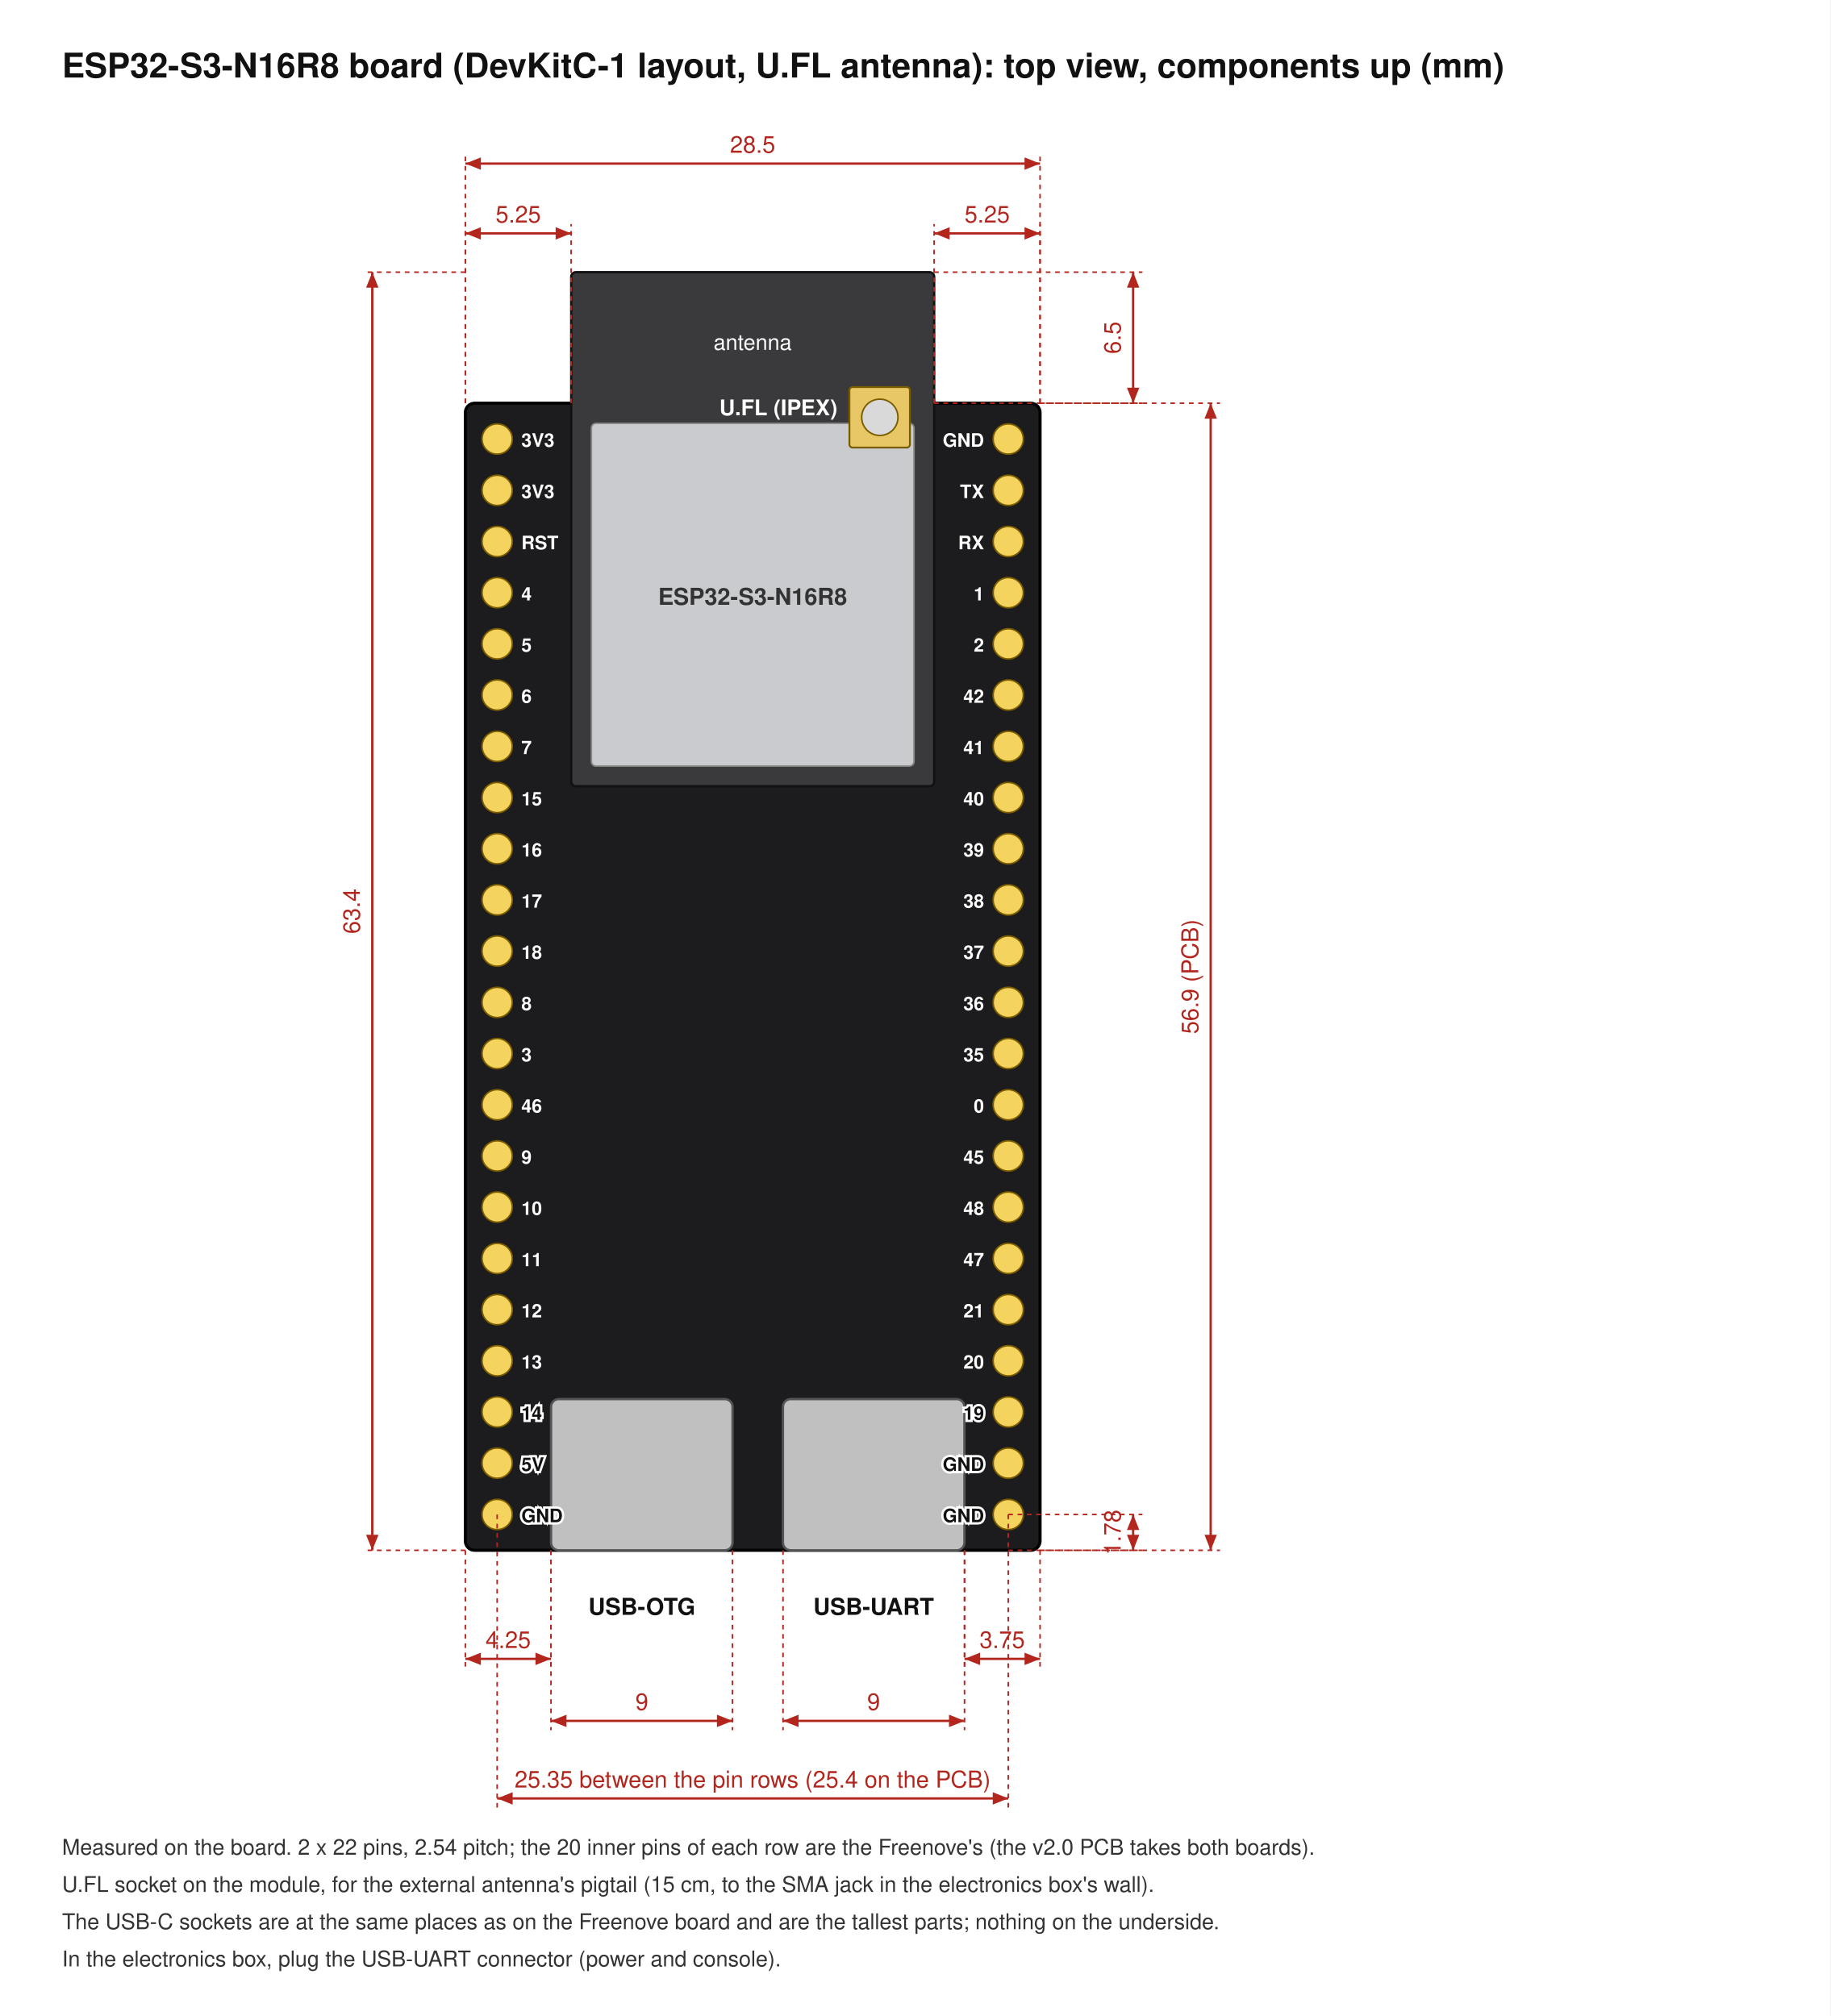
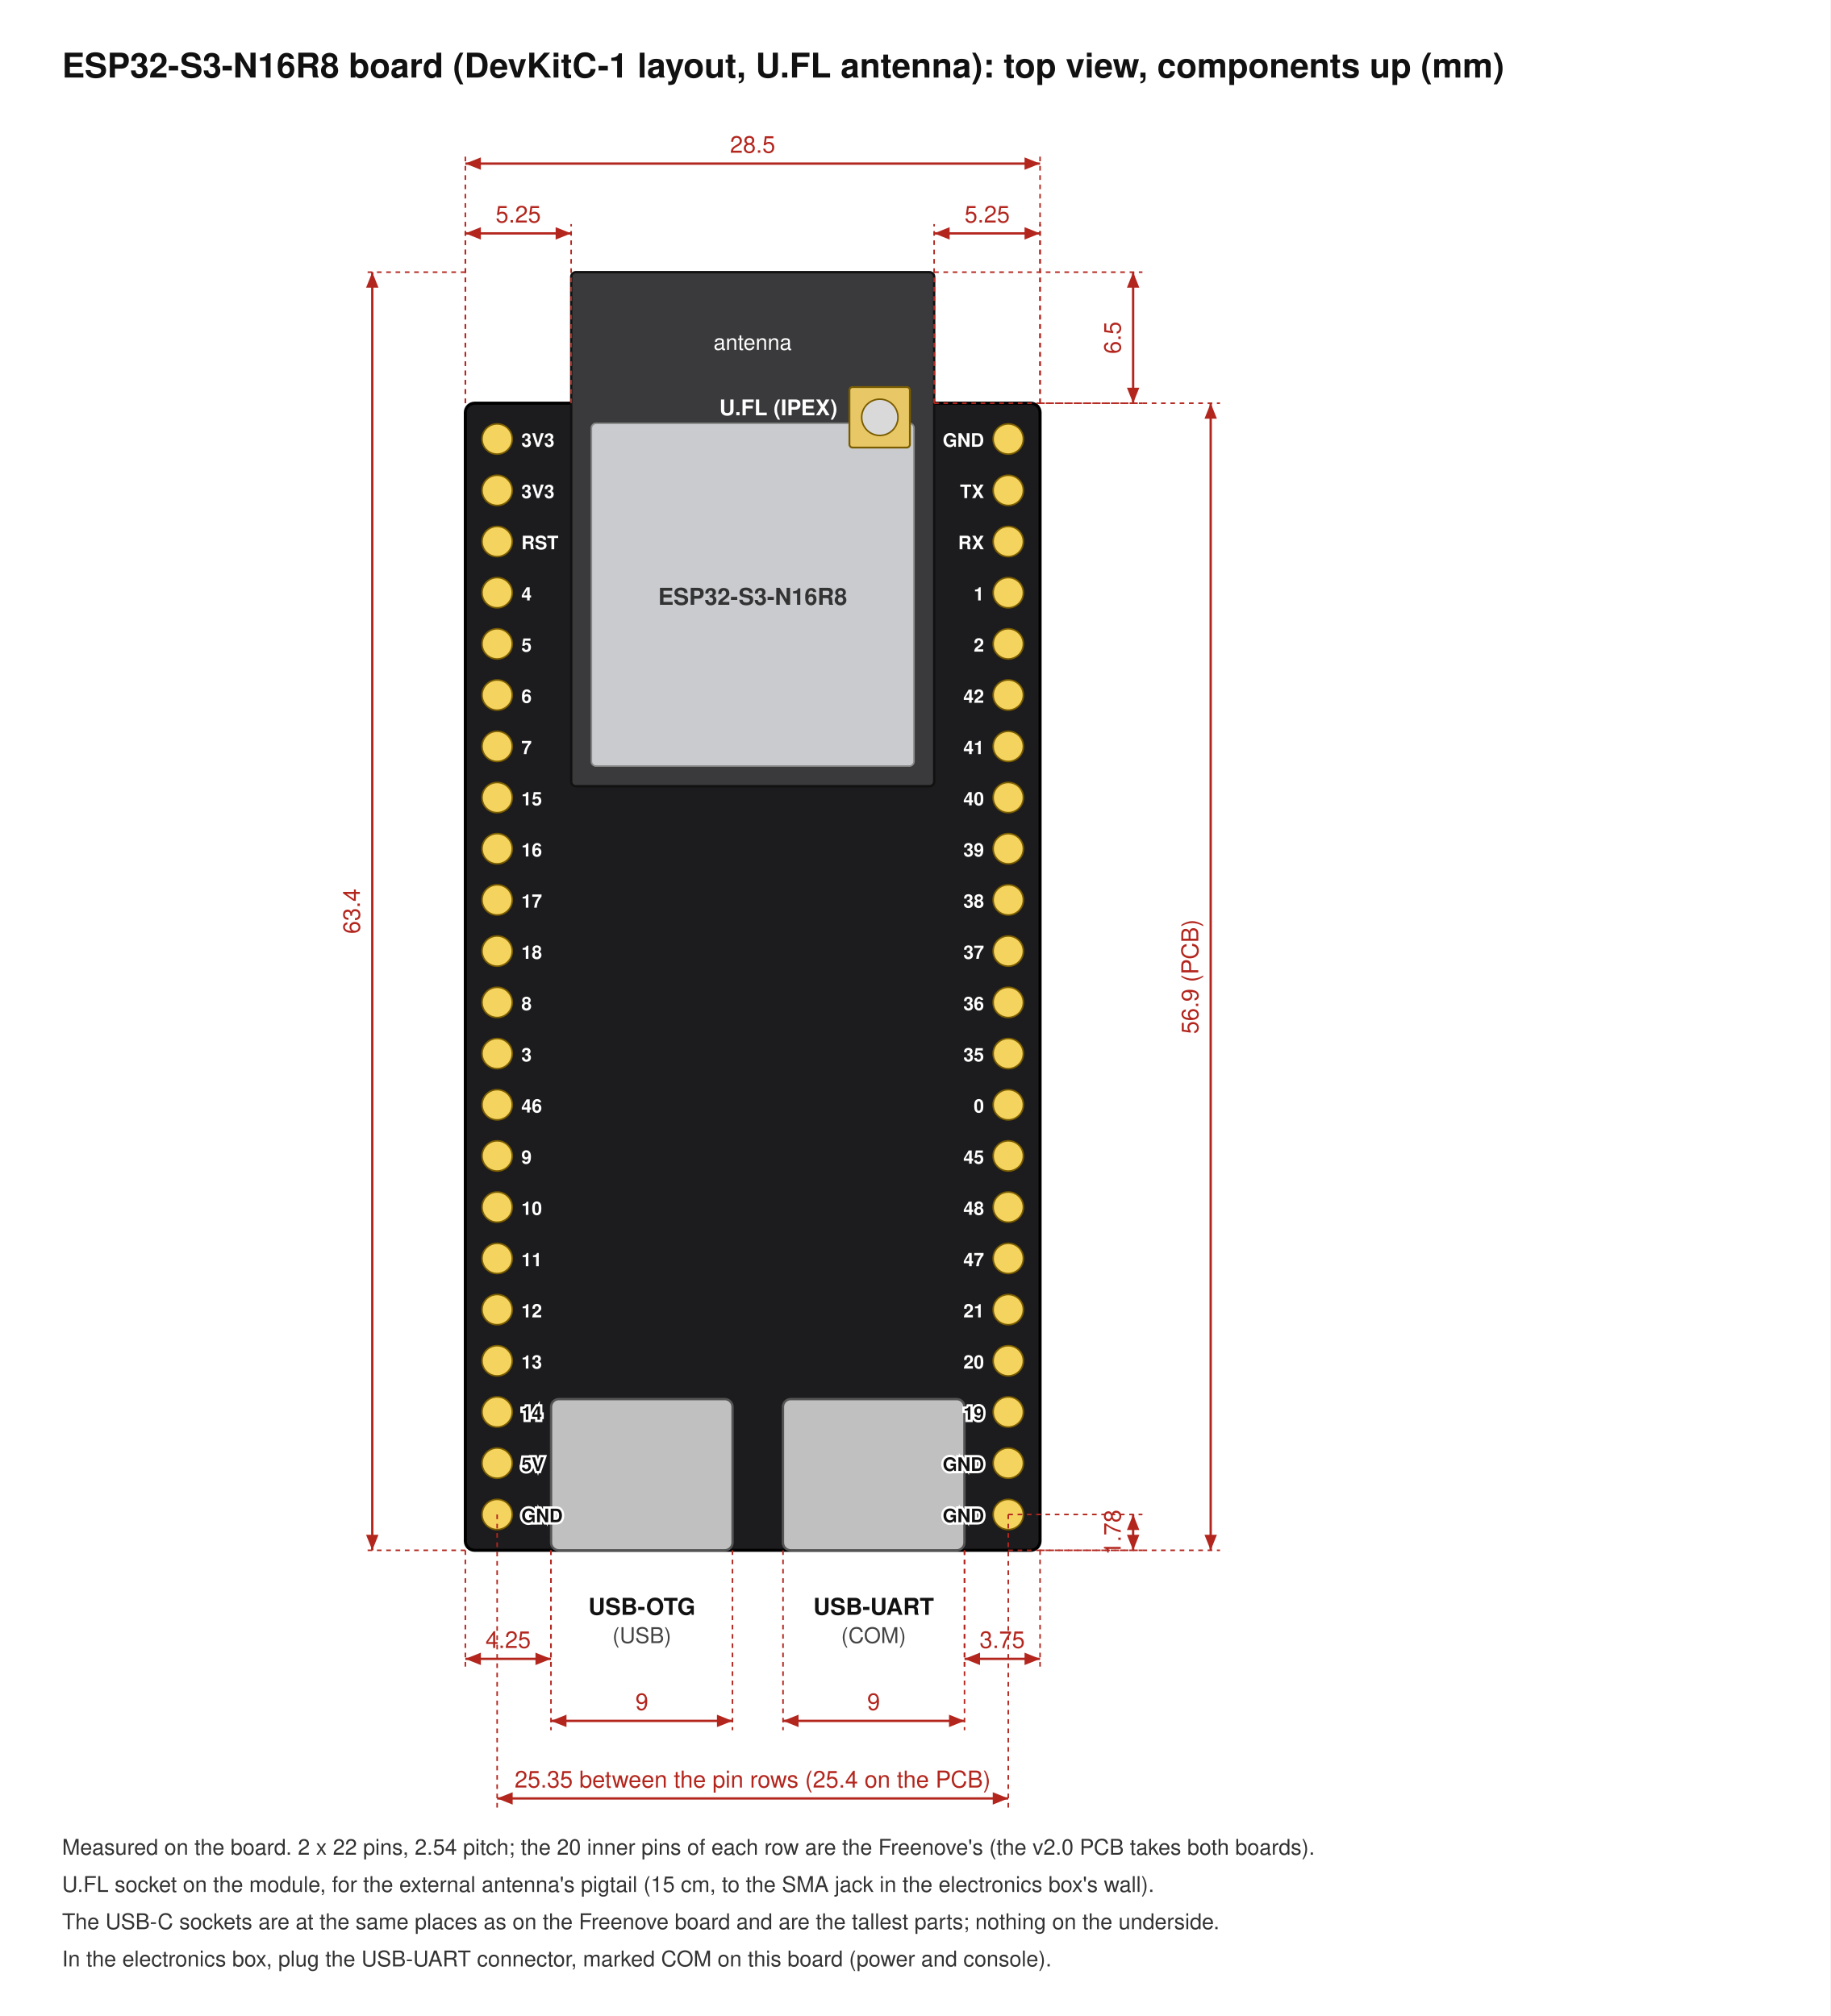
<svg xmlns="http://www.w3.org/2000/svg" width="1180" height="1300" viewBox="0 0 1180 1300" font-family="Segoe UI, Helvetica, Arial, sans-serif">
  <rect width="1180" height="1300" fill="#ffffff" />
  <rect x="300" y="260" width="370.5" height="739.7" rx="6" fill="#1c1c1e" stroke="#000" stroke-width="2" />
  <rect x="368.25" y="175.5" width="234.0" height="331.5" rx="3" fill="#3a3a3c" stroke="#111" stroke-width="1.5" />
  <rect x="381.25" y="273.0" width="208.0" height="221" rx="3" fill="#c9cbcf" stroke="#888" />
  <text x="485.2" y="390.0" font-size="15" text-anchor="middle" fill="#333" font-weight="bold">ESP32-S3-N16R8</text>
  <text x="485.2" y="225.6" font-size="14" text-anchor="middle" fill="#ffffff" font-weight="normal">antenna</text>
  <rect x="547.6" y="249.6" width="39" height="39" rx="2" fill="#e8c766" stroke="#7a5c00" stroke-width="1.2" />
  <circle cx="567.2" cy="269.1" r="11.7" fill="#d9d9d9" stroke="#7a5c00" />
  <text x="539.9" y="267.8" font-size="14" text-anchor="end" fill="#ffffff" font-weight="bold">U.FL (IPEX)</text>
  <rect x="355.25" y="902.2" width="117.0" height="97.5" rx="5" fill="#c0c0c0" stroke="#555" stroke-width="1.5" />
  <text x="413.8" y="1041.3" font-size="15" text-anchor="middle" fill="#111" font-weight="bold">USB-OTG</text>
  <rect x="504.75" y="902.2" width="117.0" height="97.5" rx="5" fill="#c0c0c0" stroke="#555" stroke-width="1.5" />
  <text x="563.2" y="1041.3" font-size="15" text-anchor="middle" fill="#111" font-weight="bold">USB-UART</text>
+   <text x="413.8" y="1059.5" font-size="14" text-anchor="middle" fill="#444" font-weight="normal">(USB)</text>
+   <text x="563.2" y="1059.5" font-size="14" text-anchor="middle" fill="#444" font-weight="normal">(COM)</text>
  <circle cx="320.5" cy="283.1" r="9.75" fill="#f4d35e" stroke="#7a5c00" />
  <text x="336.1" y="288.1" font-size="12" text-anchor="start" fill="#ffffff" font-weight="bold">3V3</text>
  <circle cx="320.5" cy="316.2" r="9.75" fill="#f4d35e" stroke="#7a5c00" />
  <text x="336.1" y="321.2" font-size="12" text-anchor="start" fill="#ffffff" font-weight="bold">3V3</text>
  <circle cx="320.5" cy="349.2" r="9.75" fill="#f4d35e" stroke="#7a5c00" />
  <text x="336.1" y="354.2" font-size="12" text-anchor="start" fill="#ffffff" font-weight="bold">RST</text>
  <circle cx="320.5" cy="382.2" r="9.75" fill="#f4d35e" stroke="#7a5c00" />
  <text x="336.1" y="387.2" font-size="12" text-anchor="start" fill="#ffffff" font-weight="bold">4</text>
  <circle cx="320.5" cy="415.2" r="9.75" fill="#f4d35e" stroke="#7a5c00" />
  <text x="336.1" y="420.2" font-size="12" text-anchor="start" fill="#ffffff" font-weight="bold">5</text>
  <circle cx="320.5" cy="448.2" r="9.75" fill="#f4d35e" stroke="#7a5c00" />
  <text x="336.1" y="453.2" font-size="12" text-anchor="start" fill="#ffffff" font-weight="bold">6</text>
  <circle cx="320.5" cy="481.3" r="9.75" fill="#f4d35e" stroke="#7a5c00" />
  <text x="336.1" y="486.3" font-size="12" text-anchor="start" fill="#ffffff" font-weight="bold">7</text>
  <circle cx="320.5" cy="514.3" r="9.75" fill="#f4d35e" stroke="#7a5c00" />
  <text x="336.1" y="519.3" font-size="12" text-anchor="start" fill="#ffffff" font-weight="bold">15</text>
  <circle cx="320.5" cy="547.3" r="9.75" fill="#f4d35e" stroke="#7a5c00" />
  <text x="336.1" y="552.3" font-size="12" text-anchor="start" fill="#ffffff" font-weight="bold">16</text>
  <circle cx="320.5" cy="580.3" r="9.75" fill="#f4d35e" stroke="#7a5c00" />
  <text x="336.1" y="585.3" font-size="12" text-anchor="start" fill="#ffffff" font-weight="bold">17</text>
  <circle cx="320.5" cy="613.3" r="9.75" fill="#f4d35e" stroke="#7a5c00" />
  <text x="336.1" y="618.3" font-size="12" text-anchor="start" fill="#ffffff" font-weight="bold">18</text>
  <circle cx="320.5" cy="646.4" r="9.75" fill="#f4d35e" stroke="#7a5c00" />
  <text x="336.1" y="651.4" font-size="12" text-anchor="start" fill="#ffffff" font-weight="bold">8</text>
  <circle cx="320.5" cy="679.4" r="9.75" fill="#f4d35e" stroke="#7a5c00" />
  <text x="336.1" y="684.4" font-size="12" text-anchor="start" fill="#ffffff" font-weight="bold">3</text>
  <circle cx="320.5" cy="712.4" r="9.75" fill="#f4d35e" stroke="#7a5c00" />
  <text x="336.1" y="717.4" font-size="12" text-anchor="start" fill="#ffffff" font-weight="bold">46</text>
  <circle cx="320.5" cy="745.4" r="9.75" fill="#f4d35e" stroke="#7a5c00" />
  <text x="336.1" y="750.4" font-size="12" text-anchor="start" fill="#ffffff" font-weight="bold">9</text>
  <circle cx="320.5" cy="778.4" r="9.75" fill="#f4d35e" stroke="#7a5c00" />
  <text x="336.1" y="783.4" font-size="12" text-anchor="start" fill="#ffffff" font-weight="bold">10</text>
  <circle cx="320.5" cy="811.5" r="9.75" fill="#f4d35e" stroke="#7a5c00" />
  <text x="336.1" y="816.5" font-size="12" text-anchor="start" fill="#ffffff" font-weight="bold">11</text>
  <circle cx="320.5" cy="844.5" r="9.75" fill="#f4d35e" stroke="#7a5c00" />
  <text x="336.1" y="849.5" font-size="12" text-anchor="start" fill="#ffffff" font-weight="bold">12</text>
  <circle cx="320.5" cy="877.5" r="9.75" fill="#f4d35e" stroke="#7a5c00" />
  <text x="336.1" y="882.5" font-size="12" text-anchor="start" fill="#ffffff" font-weight="bold">13</text>
  <circle cx="320.5" cy="910.5" r="9.75" fill="#f4d35e" stroke="#7a5c00" />
  <text x="336.1" y="915.5" font-size="12" text-anchor="start" fill="#111" font-weight="bold" stroke="#ffffff" stroke-width="3" paint-order="stroke">14</text>
  <circle cx="320.5" cy="943.5" r="9.75" fill="#f4d35e" stroke="#7a5c00" />
  <text x="336.1" y="948.5" font-size="12" text-anchor="start" fill="#111" font-weight="bold" stroke="#ffffff" stroke-width="3" paint-order="stroke">5V</text>
  <circle cx="320.5" cy="976.6" r="9.75" fill="#f4d35e" stroke="#7a5c00" />
  <text x="336.1" y="981.6" font-size="12" text-anchor="start" fill="#111" font-weight="bold" stroke="#ffffff" stroke-width="3" paint-order="stroke">GND</text>
  <circle cx="650.0" cy="283.1" r="9.75" fill="#f4d35e" stroke="#7a5c00" />
  <text x="634.4" y="288.1" font-size="12" text-anchor="end" fill="#ffffff" font-weight="bold">GND</text>
  <circle cx="650.0" cy="316.2" r="9.75" fill="#f4d35e" stroke="#7a5c00" />
  <text x="634.4" y="321.2" font-size="12" text-anchor="end" fill="#ffffff" font-weight="bold">TX</text>
  <circle cx="650.0" cy="349.2" r="9.75" fill="#f4d35e" stroke="#7a5c00" />
  <text x="634.4" y="354.2" font-size="12" text-anchor="end" fill="#ffffff" font-weight="bold">RX</text>
  <circle cx="650.0" cy="382.2" r="9.75" fill="#f4d35e" stroke="#7a5c00" />
  <text x="634.4" y="387.2" font-size="12" text-anchor="end" fill="#ffffff" font-weight="bold">1</text>
  <circle cx="650.0" cy="415.2" r="9.75" fill="#f4d35e" stroke="#7a5c00" />
  <text x="634.4" y="420.2" font-size="12" text-anchor="end" fill="#ffffff" font-weight="bold">2</text>
  <circle cx="650.0" cy="448.2" r="9.75" fill="#f4d35e" stroke="#7a5c00" />
  <text x="634.4" y="453.2" font-size="12" text-anchor="end" fill="#ffffff" font-weight="bold">42</text>
  <circle cx="650.0" cy="481.3" r="9.75" fill="#f4d35e" stroke="#7a5c00" />
  <text x="634.4" y="486.3" font-size="12" text-anchor="end" fill="#ffffff" font-weight="bold">41</text>
  <circle cx="650.0" cy="514.3" r="9.75" fill="#f4d35e" stroke="#7a5c00" />
  <text x="634.4" y="519.3" font-size="12" text-anchor="end" fill="#ffffff" font-weight="bold">40</text>
  <circle cx="650.0" cy="547.3" r="9.75" fill="#f4d35e" stroke="#7a5c00" />
  <text x="634.4" y="552.3" font-size="12" text-anchor="end" fill="#ffffff" font-weight="bold">39</text>
  <circle cx="650.0" cy="580.3" r="9.75" fill="#f4d35e" stroke="#7a5c00" />
  <text x="634.4" y="585.3" font-size="12" text-anchor="end" fill="#ffffff" font-weight="bold">38</text>
  <circle cx="650.0" cy="613.3" r="9.75" fill="#f4d35e" stroke="#7a5c00" />
  <text x="634.4" y="618.3" font-size="12" text-anchor="end" fill="#ffffff" font-weight="bold">37</text>
  <circle cx="650.0" cy="646.4" r="9.75" fill="#f4d35e" stroke="#7a5c00" />
  <text x="634.4" y="651.4" font-size="12" text-anchor="end" fill="#ffffff" font-weight="bold">36</text>
  <circle cx="650.0" cy="679.4" r="9.75" fill="#f4d35e" stroke="#7a5c00" />
  <text x="634.4" y="684.4" font-size="12" text-anchor="end" fill="#ffffff" font-weight="bold">35</text>
  <circle cx="650.0" cy="712.4" r="9.75" fill="#f4d35e" stroke="#7a5c00" />
  <text x="634.4" y="717.4" font-size="12" text-anchor="end" fill="#ffffff" font-weight="bold">0</text>
  <circle cx="650.0" cy="745.4" r="9.75" fill="#f4d35e" stroke="#7a5c00" />
  <text x="634.4" y="750.4" font-size="12" text-anchor="end" fill="#ffffff" font-weight="bold">45</text>
  <circle cx="650.0" cy="778.4" r="9.75" fill="#f4d35e" stroke="#7a5c00" />
  <text x="634.4" y="783.4" font-size="12" text-anchor="end" fill="#ffffff" font-weight="bold">48</text>
  <circle cx="650.0" cy="811.5" r="9.75" fill="#f4d35e" stroke="#7a5c00" />
  <text x="634.4" y="816.5" font-size="12" text-anchor="end" fill="#ffffff" font-weight="bold">47</text>
  <circle cx="650.0" cy="844.5" r="9.75" fill="#f4d35e" stroke="#7a5c00" />
  <text x="634.4" y="849.5" font-size="12" text-anchor="end" fill="#ffffff" font-weight="bold">21</text>
  <circle cx="650.0" cy="877.5" r="9.75" fill="#f4d35e" stroke="#7a5c00" />
  <text x="634.4" y="882.5" font-size="12" text-anchor="end" fill="#ffffff" font-weight="bold">20</text>
  <circle cx="650.0" cy="910.5" r="9.75" fill="#f4d35e" stroke="#7a5c00" />
  <text x="634.4" y="915.5" font-size="12" text-anchor="end" fill="#111" font-weight="bold" stroke="#ffffff" stroke-width="3" paint-order="stroke">19</text>
  <circle cx="650.0" cy="943.5" r="9.75" fill="#f4d35e" stroke="#7a5c00" />
  <text x="634.4" y="948.5" font-size="12" text-anchor="end" fill="#111" font-weight="bold" stroke="#ffffff" stroke-width="3" paint-order="stroke">GND</text>
  <circle cx="650.0" cy="976.6" r="9.75" fill="#f4d35e" stroke="#7a5c00" />
  <text x="634.4" y="981.6" font-size="12" text-anchor="end" fill="#111" font-weight="bold" stroke="#ffffff" stroke-width="3" paint-order="stroke">GND</text>
  <line x1="300.0" y1="260.0" x2="300.0" y2="99.5" stroke="#b3261e" stroke-width="1" stroke-dasharray="3,3" />
  <line x1="670.5" y1="260.0" x2="670.5" y2="99.5" stroke="#b3261e" stroke-width="1" stroke-dasharray="3,3" />
  <line x1="300.0" y1="105.5" x2="670.5" y2="105.5" stroke="#b3261e" stroke-width="1.5" />
  <polygon points="300.0,105.5 310.0,101.5 310.0,109.5" fill="#b3261e" />
  <polygon points="670.5,105.5 660.5,109.5 660.5,101.5" fill="#b3261e" />
  <text x="485.2" y="98.5" font-size="15" text-anchor="middle" fill="#b3261e" font-weight="normal">28.5</text>
  <line x1="300.0" y1="260.0" x2="300.0" y2="144.5" stroke="#b3261e" stroke-width="1" stroke-dasharray="3,3" />
  <line x1="368.2" y1="260.0" x2="368.2" y2="144.5" stroke="#b3261e" stroke-width="1" stroke-dasharray="3,3" />
  <line x1="300.0" y1="150.5" x2="368.2" y2="150.5" stroke="#b3261e" stroke-width="1.5" />
  <polygon points="300.0,150.5 310.0,146.5 310.0,154.5" fill="#b3261e" />
  <polygon points="368.2,150.5 358.2,154.5 358.2,146.5" fill="#b3261e" />
  <text x="334.1" y="143.5" font-size="15" text-anchor="middle" fill="#b3261e" font-weight="normal">5.25</text>
  <line x1="602.2" y1="260.0" x2="602.2" y2="144.5" stroke="#b3261e" stroke-width="1" stroke-dasharray="3,3" />
  <line x1="670.5" y1="260.0" x2="670.5" y2="144.5" stroke="#b3261e" stroke-width="1" stroke-dasharray="3,3" />
  <line x1="602.2" y1="150.5" x2="670.5" y2="150.5" stroke="#b3261e" stroke-width="1.5" />
  <polygon points="602.2,150.5 612.2,146.5 612.2,154.5" fill="#b3261e" />
  <polygon points="670.5,150.5 660.5,154.5 660.5,146.5" fill="#b3261e" />
  <text x="636.4" y="143.5" font-size="15" text-anchor="middle" fill="#b3261e" font-weight="normal">5.25</text>
  <line x1="300.0" y1="175.5" x2="234.0" y2="175.5" stroke="#b3261e" stroke-width="1" stroke-dasharray="3,3" />
  <line x1="300.0" y1="999.7" x2="234.0" y2="999.7" stroke="#b3261e" stroke-width="1" stroke-dasharray="3,3" />
  <line x1="240.0" y1="175.5" x2="240.0" y2="999.7" stroke="#b3261e" stroke-width="1.5" />
  <polygon points="240.0,175.5 244.0,185.5 236.0,185.5" fill="#b3261e" />
  <polygon points="240.0,999.7 236.0,989.7 244.0,989.7" fill="#b3261e" />
  <text x="232.0" y="587.6" font-size="15" text-anchor="middle" fill="#b3261e" font-weight="normal" transform="rotate(-90 232.0 587.6)">63.4</text>
  <line x1="670.5" y1="260.0" x2="786.5" y2="260.0" stroke="#b3261e" stroke-width="1" stroke-dasharray="3,3" />
  <line x1="670.5" y1="999.7" x2="786.5" y2="999.7" stroke="#b3261e" stroke-width="1" stroke-dasharray="3,3" />
  <line x1="780.5" y1="260.0" x2="780.5" y2="999.7" stroke="#b3261e" stroke-width="1.5" />
  <polygon points="780.5,260.0 784.5,270.0 776.5,270.0" fill="#b3261e" />
  <polygon points="780.5,999.7 776.5,989.7 784.5,989.7" fill="#b3261e" />
  <text x="772.5" y="629.8" font-size="15" text-anchor="middle" fill="#b3261e" font-weight="normal" transform="rotate(-90 772.5 629.8)">56.9 (PCB)</text>
  <line x1="602.2" y1="175.5" x2="736.5" y2="175.5" stroke="#b3261e" stroke-width="1" stroke-dasharray="3,3" />
  <line x1="602.2" y1="260.0" x2="736.5" y2="260.0" stroke="#b3261e" stroke-width="1" stroke-dasharray="3,3" />
  <line x1="730.5" y1="175.5" x2="730.5" y2="260.0" stroke="#b3261e" stroke-width="1.5" />
  <polygon points="730.5,175.5 734.5,185.5 726.5,185.5" fill="#b3261e" />
  <polygon points="730.5,260.0 726.5,250.0 734.5,250.0" fill="#b3261e" />
  <text x="722.5" y="217.8" font-size="15" text-anchor="middle" fill="#b3261e" font-weight="normal" transform="rotate(-90 722.5 217.8)">6.5</text>
  <line x1="650.0" y1="976.6" x2="736.5" y2="976.6" stroke="#b3261e" stroke-width="1" stroke-dasharray="3,3" />
  <line x1="650.0" y1="999.7" x2="736.5" y2="999.7" stroke="#b3261e" stroke-width="1" stroke-dasharray="3,3" />
  <line x1="730.5" y1="976.6" x2="730.5" y2="999.7" stroke="#b3261e" stroke-width="1.5" />
  <polygon points="730.5,976.6 734.5,986.6 726.5,986.6" fill="#b3261e" />
  <polygon points="730.5,999.7 726.5,989.7 734.5,989.7" fill="#b3261e" />
  <text x="722.5" y="988.1" font-size="15" text-anchor="middle" fill="#b3261e" font-weight="normal" transform="rotate(-90 722.5 988.1)">1.78</text>
  <line x1="300.0" y1="999.7" x2="300.0" y2="1075.7" stroke="#b3261e" stroke-width="1" stroke-dasharray="3,3" />
  <line x1="355.2" y1="999.7" x2="355.2" y2="1075.7" stroke="#b3261e" stroke-width="1" stroke-dasharray="3,3" />
  <line x1="300.0" y1="1069.7" x2="355.2" y2="1069.7" stroke="#b3261e" stroke-width="1.5" />
  <polygon points="300.0,1069.7 310.0,1065.7 310.0,1073.7" fill="#b3261e" />
  <polygon points="355.2,1069.7 345.2,1073.7 345.2,1065.7" fill="#b3261e" />
  <text x="327.6" y="1062.7" font-size="15" text-anchor="middle" fill="#b3261e" font-weight="normal">4.25</text>
  <line x1="355.2" y1="999.7" x2="355.2" y2="1115.7" stroke="#b3261e" stroke-width="1" stroke-dasharray="3,3" />
  <line x1="472.2" y1="999.7" x2="472.2" y2="1115.7" stroke="#b3261e" stroke-width="1" stroke-dasharray="3,3" />
  <line x1="355.2" y1="1109.7" x2="472.2" y2="1109.7" stroke="#b3261e" stroke-width="1.5" />
  <polygon points="355.2,1109.7 365.2,1105.7 365.2,1113.7" fill="#b3261e" />
  <polygon points="472.2,1109.7 462.2,1113.7 462.2,1105.7" fill="#b3261e" />
  <text x="413.8" y="1102.7" font-size="15" text-anchor="middle" fill="#b3261e" font-weight="normal">9</text>
  <line x1="504.8" y1="999.7" x2="504.8" y2="1115.7" stroke="#b3261e" stroke-width="1" stroke-dasharray="3,3" />
  <line x1="621.8" y1="999.7" x2="621.8" y2="1115.7" stroke="#b3261e" stroke-width="1" stroke-dasharray="3,3" />
  <line x1="504.8" y1="1109.7" x2="621.8" y2="1109.7" stroke="#b3261e" stroke-width="1.5" />
  <polygon points="504.8,1109.7 514.8,1105.7 514.8,1113.7" fill="#b3261e" />
  <polygon points="621.8,1109.7 611.8,1113.7 611.8,1105.7" fill="#b3261e" />
  <text x="563.2" y="1102.7" font-size="15" text-anchor="middle" fill="#b3261e" font-weight="normal">9</text>
  <line x1="621.8" y1="999.7" x2="621.8" y2="1075.7" stroke="#b3261e" stroke-width="1" stroke-dasharray="3,3" />
  <line x1="670.5" y1="999.7" x2="670.5" y2="1075.7" stroke="#b3261e" stroke-width="1" stroke-dasharray="3,3" />
  <line x1="621.8" y1="1069.7" x2="670.5" y2="1069.7" stroke="#b3261e" stroke-width="1.5" />
  <polygon points="621.8,1069.7 631.8,1065.7 631.8,1073.7" fill="#b3261e" />
  <polygon points="670.5,1069.7 660.5,1073.7 660.5,1065.7" fill="#b3261e" />
  <text x="646.1" y="1062.7" font-size="15" text-anchor="middle" fill="#b3261e" font-weight="normal">3.75</text>
  <line x1="320.5" y1="976.6" x2="320.5" y2="1165.7" stroke="#b3261e" stroke-width="1" stroke-dasharray="3,3" />
  <line x1="650.0" y1="976.6" x2="650.0" y2="1165.7" stroke="#b3261e" stroke-width="1" stroke-dasharray="3,3" />
  <line x1="320.5" y1="1159.7" x2="650.0" y2="1159.7" stroke="#b3261e" stroke-width="1.5" />
  <polygon points="320.5,1159.7 330.5,1155.7 330.5,1163.7" fill="#b3261e" />
  <polygon points="650.0,1159.7 640.0,1163.7 640.0,1155.7" fill="#b3261e" />
  <text x="485.2" y="1152.7" font-size="15" text-anchor="middle" fill="#b3261e" font-weight="normal">25.35 between the pin rows (25.4 on the PCB)</text>
  <text x="40.0" y="50.0" font-size="22" text-anchor="start" fill="#111" font-weight="bold">ESP32-S3-N16R8 board (DevKitC-1 layout, U.FL antenna): top view, components up (mm)</text>
  <text x="40" y="1196" font-size="14" fill="#333">Measured on the board. 2 x 22 pins, 2.54 pitch; the 20 inner pins of each row are the Freenove's (the v2.0 PCB takes both boards).</text>
  <text x="40" y="1220" font-size="14" fill="#333">U.FL socket on the module, for the external antenna's pigtail (15 cm, to the SMA jack in the electronics box's wall).</text>
  <text x="40" y="1244" font-size="14" fill="#333">The USB-C sockets are at the same places as on the Freenove board and are the tallest parts; nothing on the underside.</text>
-   <text x="40" y="1268" font-size="14" fill="#333">In the electronics box, plug the USB-UART connector (power and console).</text>
+   <text x="40" y="1268" font-size="14" fill="#333">In the electronics box, plug the USB-UART connector, marked COM on this board (power and console).</text>
</svg>
